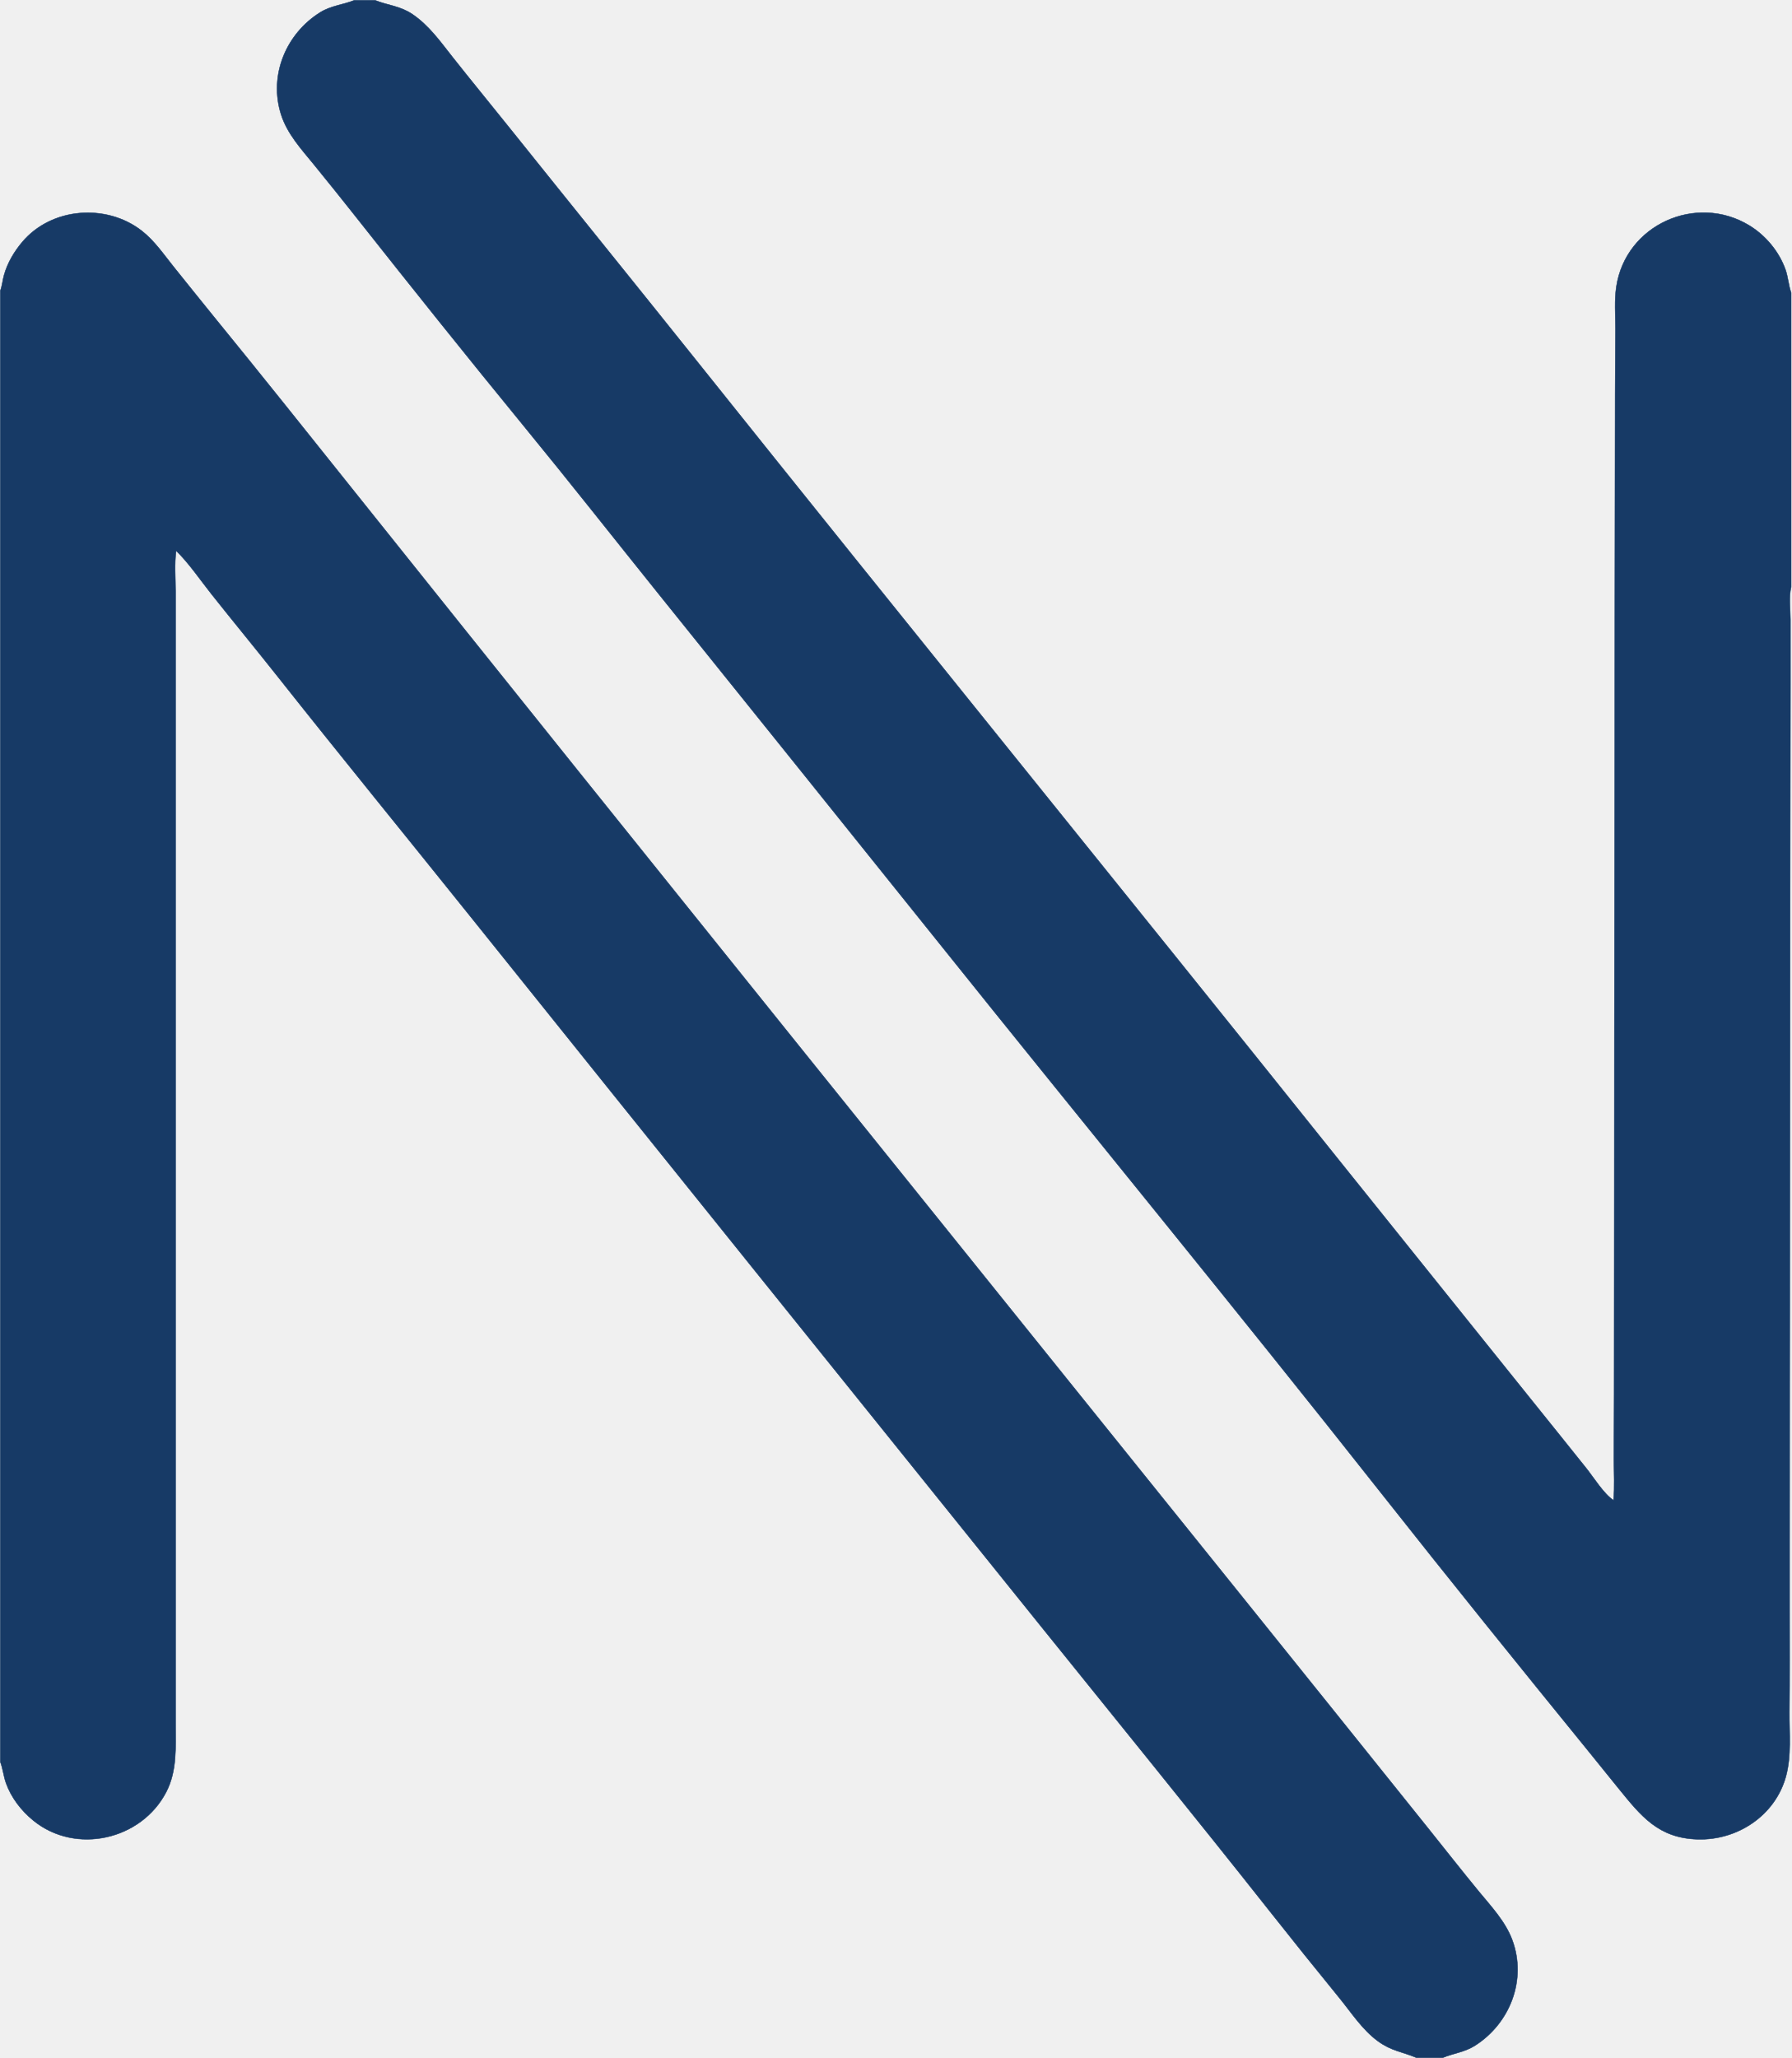
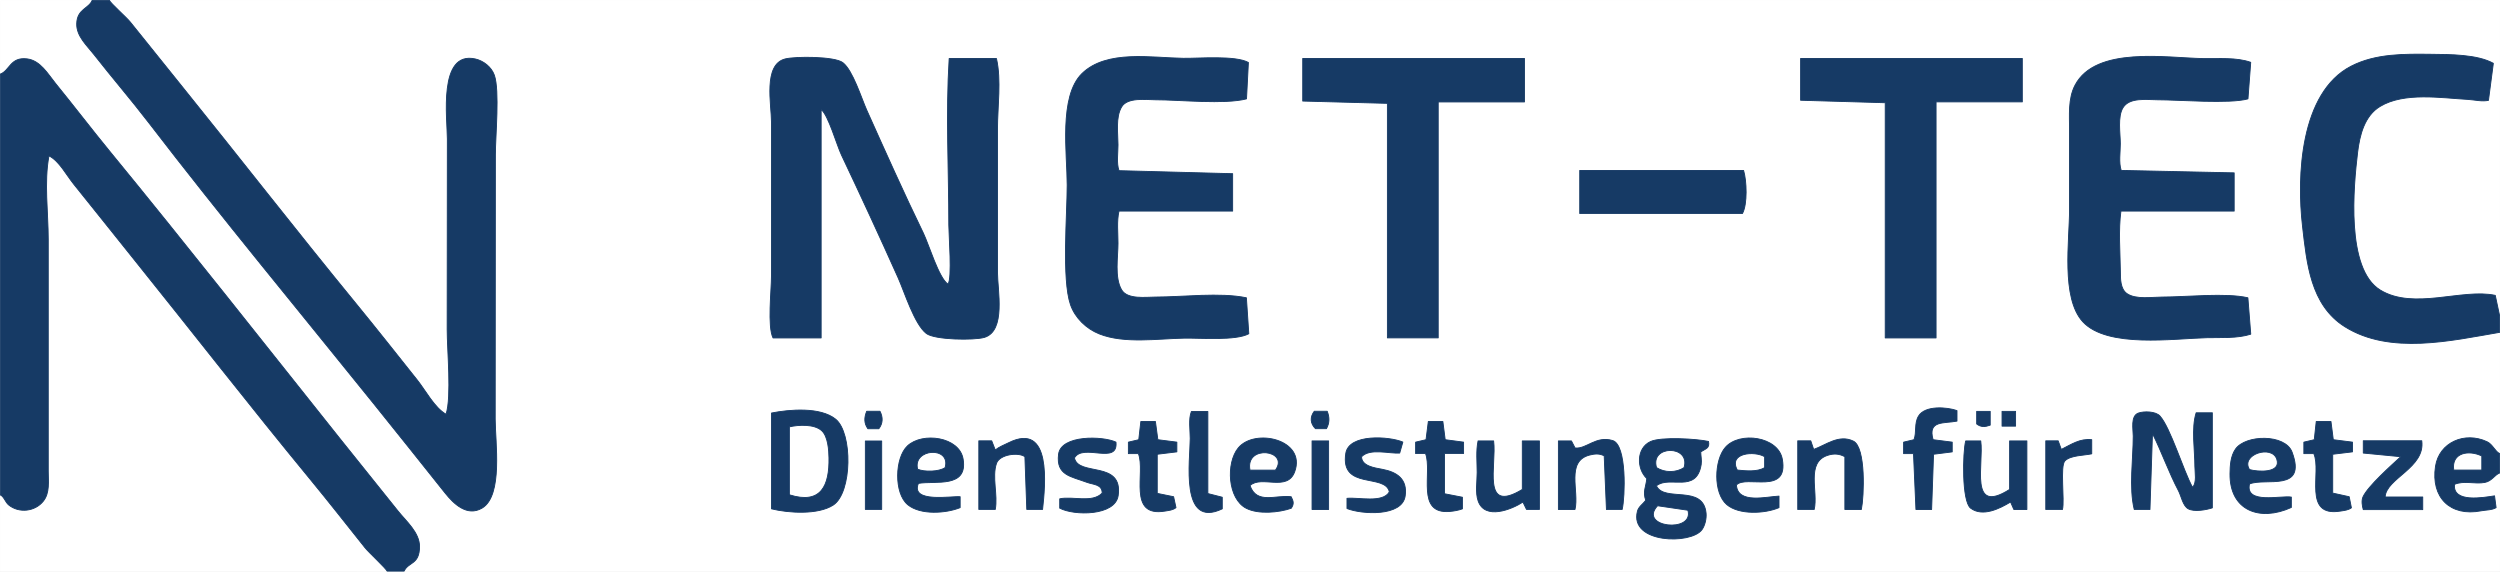
- <svg xmlns="http://www.w3.org/2000/svg" viewBox="0 0 1022 1174" width="1022" height="1174">
-   <path d="M202.12 0.17C206.07 0.17 210.03 0.17 213.98 0.17C221.33 3.1 228.26 3.36 235.32 8.15C244.67 14.49 251.15 23.65 258.06 32.42C268.63 45.81 279.48 58.99 290.15 72.31C325.72 116.72 361.55 160.94 397.07 205.4C518.59 357.5 641.31 508.6 762.92 660.62C799.2 705.98 835.69 751.16 872 796.5C882.98 810.2 894.02 823.83 904.96 837.56C909.11 842.77 915.17 852.49 920.5 855.81C921.22 848.14 920.72 840.21 920.72 832.5C920.72 819.83 920.84 807.17 920.84 794.5C920.84 756.17 920.93 717.83 920.93 679.5C920.93 566.17 921.26 452.83 921.26 339.5C921.26 301.16 921.42 262.84 921.42 224.5C921.42 212.16 921.61 199.83 921.61 187.5C921.61 179.61 920.93 171.34 922.12 163.51C927.47 128.27 967.6 110.21 997.89 128.59C1007.25 134.27 1014.94 143.48 1018.6 153.83C1020.11 158.11 1020.35 162.88 1021.83 166.99C1021.83 222.96 1021.83 278.92 1021.83 334.89C1020.42 340.45 1021.42 347.62 1021.42 353.5C1021.42 365.83 1021.42 378.17 1021.42 390.5C1021.42 429.5 1021.26 468.5 1021.26 507.5C1021.26 632.16 1020.94 756.83 1020.94 881.5C1020.94 893.5 1020.94 905.5 1020.94 917.5C1020.94 937.17 1021.04 956.84 1020.84 976.5C1020.72 988.73 1022.13 1001.52 1018.83 1013.44C1012.66 1035.76 991.14 1049.9 968.5 1049.24C946.09 1048.58 936.22 1036.02 923.35 1020.18C917.97 1013.55 912.64 1006.88 907.25 1000.26C867.02 950.8 826.92 901.14 787.43 851.09C704.61 746.1 619.65 642.77 536.07 538.4C482.86 471.96 429.46 405.67 376.15 339.31C350.46 307.34 325.09 275.09 299.09 243.36C266.66 203.78 234.67 163.73 202.94 123.58C195.01 113.55 186.99 103.55 178.9 93.64C171.72 84.85 163.83 76.29 160.33 65.24C153.27 42.95 163.17 19.27 182.63 7.09C188.77 3.25 195.75 2.72 202.12 0.17ZM823.07 1173.83C818.07 1173.83 813.07 1173.83 808.08 1173.83C799.99 1170.42 793.87 1170.06 786.12 1164.4C777.14 1157.84 770.93 1148.08 763.97 1139.56C750.62 1123.22 737.41 1106.75 724.33 1090.2C681.27 1035.71 637.37 981.82 593.84 927.7C485.19 792.64 376.45 657.66 268.05 522.42C231.57 476.92 194.68 431.75 158.48 386.02C145.97 370.21 133.14 354.66 120.61 338.87C114.12 330.69 107.95 321.47 100.5 314.17C99.41 321.72 100.16 329.85 100.16 337.5C100.16 351.83 100.16 366.17 100.16 380.5C100.16 424.83 100.16 469.17 100.16 513.5C100.16 649.83 100.16 786.17 100.16 922.5C100.16 942.83 100.16 963.17 100.16 983.5C100.16 996.78 101.13 1010.14 94.8 1022.32C80.62 1049.62 43.15 1058.2 19 1038.51C12.14 1032.93 6.41 1025.5 3.42 1017.13C2.02 1013.21 1.63 1008.81 0.17 1005.06C0.17 725.33 0.17 445.6 0.17 165.87C1.25 163.05 1.49 159.75 2.35 156.77C4.35 149.84 8.02 143.65 12.63 138.15C29.3 118.26 60.69 115.95 80.84 131.65C88.14 137.33 93.4 145.16 99.15 152.3C106.74 161.73 114.28 171.2 121.93 180.58C149.51 214.38 176.7 248.52 203.93 282.59C371.78 492.62 540.57 701.87 709.08 911.4C744.44 955.36 779.79 999.36 815.08 1043.38C824.57 1055.22 833.94 1067.18 843.57 1078.89C850.65 1087.5 858.81 1096.09 862.74 1106.71C871.17 1129.42 861.38 1154.3 841.42 1166.96C835.62 1170.65 829.15 1171.31 823.07 1173.83Z" fill="#173a66" fill-rule="evenodd" stroke="#173a66" stroke-width="0.25" stroke-linejoin="round" />
+ <svg xmlns="http://www.w3.org/2000/svg" viewBox="0 0 687 157" width="687" height="157">
+   <path d="M0.08 0.08C8.5 0.07 16.93 0.06 25.35 0.06C24.41 2.39 21.19 2.45 21.08 6.5C20.98 9.94 23.88 12.49 25.84 15C30.75 21.28 35.98 27.34 40.84 33.67C60.9 59.79 81.98 85.21 102.64 110.87C109.23 119.06 115.78 127.27 122.33 135.5C124.64 138.4 128.33 142.04 132.45 139.64C138.3 136.22 136.08 121.37 136.08 115.17C136.08 90.94 136.09 66.72 136.13 42.5C136.14 37.43 137.34 24.87 135.84 20.64C135.05 18.43 132.87 16.71 130.61 16.2C120.34 13.91 122.93 32.76 122.93 38.17C122.91 55.61 122.91 73.06 122.88 90.5C122.87 96.15 124.14 109.05 122.57 113.83C119.46 112.1 116.92 107.27 114.7 104.48C109.09 97.43 103.5 90.34 97.79 83.37C81.56 63.57 65.84 43.34 49.75 23.41C45.09 17.64 40.43 11.84 35.79 6.05C34.71 4.71 30.38 0.89 30.03 0.06C248.99 0.06 467.95 0.07 686.92 0.08C686.93 29.05 686.94 58.01 686.94 86.98C686.53 85.04 686.11 83.1 685.7 81.17C676.65 79.2 663.33 85.33 654.11 79.72C644.58 73.93 646.75 51.21 647.88 41.82C648.45 37.18 649.73 31.83 654.07 29.23C660.68 25.26 670.8 26.9 678.17 27.32C680.06 27.43 681.99 27.96 683.83 27.58C684.28 24.19 684.72 20.8 685.17 17.4C680.72 14.93 673.16 14.98 668.17 14.92C660.73 14.83 652.8 14.71 646.05 18.21C632.06 25.46 631.14 48.46 632.73 62.17C633.9 72.23 634.87 83.82 644.38 89.79C656.78 97.56 673.63 93.6 686.94 91.32C686.94 102.43 686.94 113.54 686.94 124.66C685.67 124.12 685.02 122.12 683.43 121.38C677.27 118.51 670.27 121.59 669.27 128.17C667.98 136.69 673.31 142.03 681.84 140.37C683.19 140.11 684.75 140.2 685.93 139.5C685.79 138.42 685.64 137.34 685.5 136.26C682.61 136.69 673.93 138.34 674.5 133.11C677 131.99 680.13 133.08 682.8 132.58C684.8 132.2 685.46 130.52 686.94 129.96C686.94 138.95 686.93 147.93 686.92 156.92C494.96 156.93 303 156.94 111.05 156.94C112.26 154.35 115.29 155.24 115.29 150.17C115.29 146.34 111.62 143.24 109.38 140.44C104.04 133.78 98.69 127.12 93.36 120.46C72.36 94.15 51.55 67.66 30.2 41.63C25.14 35.46 20.3 29.11 15.26 22.92C13.15 20.33 11.09 16.6 7.4 16.17C2.81 15.63 2.67 19.43 0.06 20.37C0.06 13.61 0.07 6.84 0.08 0.08ZM212.43 92.86C216.84 92.86 221.25 92.86 225.65 92.86C225.65 71.94 225.65 51.01 225.65 30.09C227.64 31.64 229.93 39.86 231.23 42.59C236.53 53.78 241.75 65.04 246.81 76.35C248.57 80.28 251.26 89.06 254.55 91.63C256.84 93.41 267.7 93.54 270.49 92.72C276.49 90.94 274.11 79.71 274.11 74.83C274.11 61.72 274.11 48.61 274.11 35.5C274.11 29.38 275.2 22.05 273.83 16.09C269.5 16.09 265.17 16.09 260.83 16.09C259.88 31.22 260.73 46.67 260.73 61.83C260.73 64.5 261.71 76.67 260.5 78.07C258.01 76.47 255.24 67.15 253.75 64.09C248.34 52.95 243.27 41.59 238.2 30.3C236.72 27 234.37 19.35 231.62 17.22C229.37 15.48 218.56 15.48 215.75 16.2C209.66 17.75 212 28.8 212 33.5C212 47.61 212 61.72 212 75.83C212 79.76 210.86 89.72 212.43 92.86ZM343.17 91.71C342.95 88.42 342.73 85.12 342.51 81.83C335.31 80.32 325.03 81.63 317.5 81.63C314.9 81.63 309.8 82.38 308.21 79.63C306.23 76.22 307.23 70.61 307.23 66.83C307.23 63.97 306.86 60.79 307.5 58.01C317.91 58.01 328.32 58.01 338.73 58.01C338.73 54.58 338.73 51.16 338.73 47.73C328.32 47.45 317.91 47.18 307.5 46.9C306.78 44.84 307.23 42.03 307.23 39.83C307.23 36.67 306.52 32.24 308.22 29.38C309.82 26.67 314.91 27.42 317.5 27.42C324.27 27.42 336.41 28.74 342.54 27.17C342.72 23.83 342.89 20.5 343.06 17.17C339.46 15.19 329.5 16.08 325.17 16.02C316.57 15.9 304.12 13.6 297.35 20.19C290.89 26.48 293.26 42.37 293.26 50.83C293.26 58.98 291.76 76.7 294.16 83.7C295.42 87.37 298.52 90.34 302.09 91.76C308.98 94.5 318.22 93.05 325.5 92.92C329.82 92.85 339.59 93.67 343.17 91.71ZM418.92 16.07C398.61 16.07 378.3 16.07 357.99 16.07C357.99 19.97 357.99 23.87 357.99 27.77C365.75 27.98 373.51 28.19 381.26 28.4C381.26 49.89 381.26 71.37 381.26 92.85C385.92 92.85 390.57 92.85 395.22 92.85C395.22 71.23 395.22 49.62 395.22 28.01C403.12 28.01 411.02 28.01 418.92 28.01C418.92 24.03 418.92 20.05 418.92 16.07ZM555.73 16.07C535.42 16.07 515.12 16.07 494.81 16.07C494.81 19.9 494.81 23.72 494.81 27.55C502.56 27.78 510.31 28 518.06 28.23C518.06 49.77 518.06 71.32 518.06 92.86C522.72 92.86 527.38 92.86 532.03 92.86C532.03 71.24 532.03 49.62 532.03 28C539.93 28 547.83 28 555.73 28C555.73 24.03 555.73 20.05 555.73 16.07ZM618.5 17.13C614.57 15.72 609.63 16.18 605.5 16.1C595.36 15.91 575.9 12.63 570.23 23.4C568.26 27.15 568.71 31.72 568.71 35.83C568.71 43.06 568.71 50.28 568.71 57.5C568.71 66.07 566.31 81.9 572.38 88.44C579.12 95.7 597.33 93.03 606.5 92.8C610.32 92.71 614.84 93.02 618.51 91.83C618.24 88.5 617.98 85.17 617.72 81.83C611.73 80.43 600.71 81.63 594.17 81.63C591.38 81.63 586.96 82.38 584.5 80.69C582.62 79.4 582.7 76.51 582.68 74.5C582.61 69.13 582.12 63.33 582.83 58.01C593.21 58.01 603.58 58.01 613.95 58.01C613.95 54.51 613.95 51 613.95 47.5C603.6 47.28 593.26 47.06 582.91 46.83C582.19 44.7 582.67 41.76 582.67 39.5C582.67 36.71 581.86 32.07 583.41 29.58C585.21 26.68 589.94 27.42 592.83 27.42C598.9 27.42 612.61 28.59 617.74 27.17C618 23.82 618.25 20.48 618.5 17.13ZM106.37 156.94C70.94 156.94 35.51 156.93 0.08 156.92C0.07 149.94 0.06 142.97 0.06 135.99C1.08 136.4 1.43 137.98 2.39 138.76C5.24 141.08 9.61 140.57 11.89 137.73C13.73 135.45 13.26 132.23 13.26 129.5C13.26 123.72 13.26 117.94 13.26 112.17C13.26 96.72 13.26 81.28 13.26 65.83C13.26 58.51 12.08 50.01 13.46 42.83C16.22 44.18 18.3 48.18 20.25 50.59C25.61 57.23 30.91 63.92 36.26 70.58C52.59 90.9 68.62 111.51 85.19 131.64C90.31 137.87 95.29 144.21 100.31 150.52C101.34 151.81 106.14 156.25 106.37 156.94ZM479.14 46.84C464.13 46.84 449.12 46.84 434.11 46.84C434.11 50.79 434.11 54.73 434.11 58.67C449.02 58.67 463.93 58.67 478.83 58.67C480.24 56.09 479.99 49.64 479.14 46.84ZM537.78 112.83C535.04 111.86 528.99 111.36 527.2 114.36C525.99 116.39 526.74 118.82 525.96 120.83C525.01 121.06 524.06 121.28 523.11 121.5C523.11 122.55 523.11 123.61 523.11 124.66C524.02 124.66 524.93 124.66 525.83 124.66C526.06 129.77 526.28 134.89 526.5 140C527.94 140 529.37 140 530.81 140C530.98 134.95 531.16 129.89 531.34 124.83C533.05 124.61 534.76 124.4 536.47 124.18C536.47 123.28 536.47 122.39 536.47 121.5C534.72 121.28 532.97 121.06 531.22 120.83C529.65 115.41 534.27 116.44 537.78 115.72C537.78 114.76 537.78 113.8 537.78 112.83ZM212.01 139.83C216.66 140.98 224.78 141.51 228.96 138.8C234.19 135.4 234.32 119.01 229.64 115.2C225.45 111.8 216.96 112.51 212.01 113.5C212.01 122.28 212.01 131.06 212.01 139.83ZM241.82 113.02C240.6 113.02 239.38 113.02 238.17 113.02C237.47 114.73 237.39 116.29 238.5 117.82C239.5 117.82 240.5 117.82 241.5 117.82C242.64 116.35 242.68 114.67 241.82 113.02ZM331.92 113.09C330.41 113.09 328.9 113.09 327.39 113.09C326.56 115.19 327.07 118.23 327.07 120.5C327.07 126.32 324.17 145.42 335.88 139.83C335.88 138.77 335.88 137.7 335.88 136.64C334.56 136.3 333.24 135.97 331.92 135.63C331.92 128.12 331.92 120.6 331.92 113.09ZM361.17 113.01C359.91 114.63 360.07 116.41 361.5 117.81C362.5 117.81 363.5 117.81 364.5 117.81C365.38 116.26 365.39 114.65 364.71 113.01C363.53 113.01 362.35 113.01 361.17 113.01ZM546.91 113.05C545.67 113.05 544.43 113.05 543.19 113.05C543.19 114.2 543.19 115.35 543.19 116.5C544.39 117.44 545.5 117.33 546.91 116.83C546.91 115.57 546.91 114.31 546.91 113.05ZM553.88 113.04C552.64 113.04 551.4 113.04 550.16 113.04C550.16 114.39 550.16 115.74 550.16 117.1C551.4 117.1 552.64 117.1 553.88 117.1C553.88 115.74 553.88 114.39 553.88 113.04ZM602.5 133.9C600 129.37 596.43 117.46 593.53 114.3C592.36 113.03 589.17 112.96 587.64 113.51C585.42 114.31 586.21 118.02 586.21 119.83C586.21 126.14 585.01 133.9 586.49 140.01C587.93 140.01 589.37 140.01 590.81 140.01C591.04 133.05 591.27 126.09 591.5 119.13C594.07 124.28 595.96 129.77 598.65 134.87C599.39 136.26 599.83 139 601.33 139.82C602.97 140.72 606.3 140.11 607.95 139.56C607.95 130.85 607.95 122.14 607.95 113.43C606.47 113.43 604.98 113.43 603.5 113.43C602.14 117.72 603.15 123.66 603.15 128.17C603.15 129.79 603.74 132.7 602.5 133.9ZM317.51 115.84C316.17 115.84 314.84 115.84 313.5 115.84C313.31 117.5 313.12 119.17 312.93 120.83C311.98 121.06 311.03 121.28 310.08 121.5C310.08 122.55 310.08 123.61 310.08 124.66C311 124.66 311.92 124.66 312.83 124.66C314.88 129.77 309.7 142.23 320.19 140.44C321.32 140.24 322.26 140.2 323.16 139.5C322.94 138.5 322.73 137.5 322.51 136.5C321.01 136.19 319.51 135.89 318.01 135.58C318.01 132 318.01 128.42 318.01 124.83C319.81 124.61 321.61 124.39 323.4 124.17C323.4 123.28 323.4 122.39 323.4 121.5C321.66 121.28 319.92 121.06 318.18 120.83C317.96 119.17 317.73 117.5 317.51 115.84ZM396.5 115.84C395.17 115.84 393.83 115.84 392.5 115.84C392.29 117.5 392.08 119.17 391.87 120.83C390.92 121.06 389.97 121.28 389.01 121.5C389.01 122.55 389.01 123.59 389.01 124.64C389.92 124.64 390.83 124.64 391.74 124.64C393.67 129.75 388.96 141.43 398.46 140.54C399.59 140.44 400.82 140.22 401.87 139.83C401.87 138.77 401.87 137.7 401.87 136.64C400.23 136.32 398.59 136 396.95 135.68C396.95 131.99 396.95 128.3 396.95 124.62C398.7 124.62 400.44 124.62 402.19 124.62C402.19 123.58 402.19 122.54 402.19 121.5C400.5 121.28 398.82 121.05 397.14 120.83C396.93 119.17 396.71 117.5 396.5 115.84ZM640.55 115.84C639.2 115.84 637.85 115.84 636.5 115.84C636.32 117.51 636.14 119.17 635.96 120.83C635 121.06 634.05 121.28 633.1 121.5C633.1 122.55 633.1 123.6 633.1 124.66C634.01 124.66 634.92 124.66 635.83 124.66C638.07 129.66 632.63 142.2 643.2 140.44C644.3 140.26 645.26 140.19 646.17 139.55C645.96 138.53 645.76 137.52 645.56 136.5C644.05 136.17 642.54 135.83 641.03 135.5C641.03 131.94 641.03 128.39 641.03 124.83C642.84 124.61 644.65 124.39 646.46 124.17C646.46 123.28 646.46 122.39 646.46 121.5C644.71 121.28 642.95 121.06 641.19 120.83C640.98 119.17 640.77 117.51 640.55 115.84ZM216.92 135.97C216.92 129.74 216.92 123.52 216.92 117.3C219.4 116.72 223.77 116.48 225.81 118.35C227.52 119.91 227.77 123.68 227.8 125.83C227.93 133.3 225.73 138.77 216.92 135.97ZM252.38 132.83C257.12 132.05 265.99 134.21 264.67 126.17C263.67 120.04 253.49 118.66 249.37 122.54C245.89 125.81 245.63 135.55 249.46 138.7C252.94 141.57 259.93 141.08 263.85 139.5C263.85 138.5 263.85 137.5 263.85 136.5C261.78 136.25 250.07 138.37 252.38 132.83ZM286.5 139.98C287.22 133.42 289.09 115.74 277.16 121.67C275.88 122.31 274.64 122.75 273.5 123.65C273.17 122.82 272.85 121.98 272.52 121.14C271.34 121.14 270.16 121.14 268.98 121.14C268.98 127.43 268.98 133.71 268.98 139.99C270.48 139.99 271.99 139.99 273.5 139.99C274.26 136.06 272.54 131.07 273.84 127.32C274.69 124.86 279.85 124.19 281.64 125.5C281.81 130.33 281.98 135.15 282.16 139.98C283.6 139.98 285.05 139.98 286.5 139.98ZM306.67 121.5C303.04 119.8 291.57 119.49 290.89 124.83C290.16 130.66 294.39 130.92 298.63 132.53C300.46 133.22 302.86 133.03 302.88 135.5C300.16 138.34 294.7 136.28 291.21 137.08C291.21 137.94 291.21 138.79 291.21 139.64C295.14 141.73 306.47 141.83 307.28 136.16C308.66 126.45 296.27 131.02 295.26 125.83C297.63 121.71 307.3 127.88 306.67 121.5ZM343.5 133.43C346.66 130.51 353.75 135.23 355.79 129.61C358.99 120.8 344.83 117.55 340.27 123.1C336.86 127.25 337.36 137.1 342.5 139.69C345.83 141.38 351.43 140.86 354.83 139.67C355.64 138.49 355.47 137.77 354.81 136.5C350.62 135.94 345.35 138.72 343.5 133.43ZM385.5 121.48C381.76 119.9 370.66 119.15 369.82 124.6C368.25 134.75 380.71 129.98 381.79 135.17C380 138.34 373.28 136.61 370.15 136.94C370.15 137.87 370.15 138.81 370.15 139.74C374.16 141.35 385.35 142.05 386.15 136.26C386.79 131.7 383.95 129.72 379.83 128.96C377.74 128.57 374.15 128.08 374.16 125.5C376.52 123.1 381.62 124.69 384.64 124.5C384.93 123.49 385.21 122.48 385.5 121.48ZM445.77 140.01C446.58 136.63 447.09 122.24 443.15 121.06C438.55 119.67 435.96 123.47 432.83 123.1C432.5 122.46 432.17 121.81 431.83 121.17C430.64 121.17 429.45 121.17 428.25 121.17C428.25 127.44 428.25 133.72 428.25 140C429.77 140 431.29 140 432.81 140C434.02 134.98 430.2 126.73 436.85 125.04C438.24 124.69 439.56 124.57 440.83 125.27C441.04 130.18 441.24 135.09 441.45 140.01C442.89 140.01 444.33 140.01 445.77 140.01ZM469.5 121.31C466.33 120.6 456.45 119.98 453.54 121.35C449.64 123.18 449.72 128.8 452.54 131.5C452.32 133.83 451.39 135.06 452.25 137.5C451.48 138.51 450.29 139.22 449.96 140.5C447.7 149.34 464.72 149.71 467.71 145.54C468.56 144.36 468.97 142.45 468.83 141.02C468.05 133.01 457.31 138.14 455.18 133.5C458.8 130.57 466.18 135.72 467.49 127.64C467.68 126.47 467.37 125.31 467.37 124.17C468.71 123.3 469.91 123.18 469.5 121.31ZM477.17 133.27C479.77 130.42 491.59 136.21 489.78 126.17C488.66 119.97 478.01 118.47 474.12 122.95C471.07 126.45 470.76 135.44 474.52 138.66C477.91 141.55 485.03 141.15 488.87 139.5C488.87 138.44 488.87 137.39 488.87 136.33C485.55 136.46 477.47 138.62 477.17 133.27ZM511.5 140C512.23 136.54 512.8 122.9 509.28 121.21C505.32 119.31 501.81 122.28 498.4 123.5C498.13 122.71 497.87 121.93 497.6 121.14C496.41 121.14 495.21 121.14 494.02 121.14C494.02 127.43 494.02 133.72 494.02 140.01C495.53 140.01 497.03 140.01 498.54 140.01C499.71 135.11 496.17 127.07 502.25 125.12C503.97 124.57 505.41 124.67 506.97 125.5C506.97 130.33 506.97 135.17 506.97 140C508.48 140 509.99 140 511.5 140ZM574.81 120.83C571.58 120.45 569.18 122.14 566.45 123.5C566.17 122.71 565.88 121.93 565.59 121.14C564.45 121.14 563.32 121.14 562.18 121.14C562.18 127.43 562.18 133.72 562.18 140.01C563.71 140.01 565.24 140.01 566.77 140.01C567.4 137.41 566.04 128.06 567.46 126.63C568.99 125.09 572.83 125.16 574.81 124.71C574.81 123.42 574.81 122.13 574.81 120.83ZM618.17 132.99C622.52 131.19 633.99 135.35 629.87 124.26C628 119.22 617.03 119.41 614.29 123.45C612.97 125.39 612.83 127.91 612.8 130.17C612.69 140.3 620.96 143.41 629.66 139.45C629.66 138.5 629.66 137.55 629.66 136.6C626.97 136.09 616.86 138.72 618.17 132.99ZM242.29 121.19C240.79 121.19 239.3 121.19 237.8 121.19C237.8 127.45 237.8 133.72 237.8 139.98C239.3 139.98 240.79 139.98 242.29 139.98C242.29 133.72 242.29 127.45 242.29 121.19ZM365.1 121.16C363.58 121.16 362.06 121.16 360.55 121.16C360.55 127.44 360.55 133.72 360.55 140C362.06 140 363.58 140 365.1 140C365.1 133.72 365.1 127.44 365.1 121.16ZM410.45 121.17C409.02 121.17 407.59 121.17 406.17 121.17C405.58 123.94 405.92 127.01 405.92 129.83C405.92 132.22 405.39 135.37 406.19 137.65C408.03 142.95 415.37 140.02 418.5 137.97C418.83 138.64 419.16 139.32 419.48 139.99C420.67 139.99 421.85 139.99 423.03 139.99C423.03 133.72 423.03 127.44 423.03 121.17C421.46 121.17 419.9 121.17 418.33 121.17C418.33 125.62 418.33 130.06 418.33 134.5C406.96 141.4 411.33 127.8 410.45 121.17ZM544.31 121.17C542.93 121.17 541.55 121.17 540.17 121.17C539.37 124.23 539.06 137.77 541.54 139.65C544.83 142.13 549.56 139.74 552.5 137.95C552.8 138.63 553.1 139.31 553.4 140C554.6 140 555.79 140 556.99 140C556.99 133.72 556.99 127.44 556.99 121.16C555.41 121.16 553.83 121.16 552.24 121.16C552.24 125.61 552.24 130.05 552.24 134.5C540.95 141.68 545.22 127.52 544.31 121.17ZM665.5 121.12C660.14 121.12 654.79 121.12 649.43 121.12C649.43 122.25 649.43 123.37 649.43 124.5C652.86 124.83 656.3 125.17 659.73 125.5C657.19 127.84 650.66 133.63 649.35 136.55C648.89 137.58 649.13 139.04 649.43 140.05C654.88 140.05 660.32 140.05 665.77 140.05C665.77 138.89 665.77 137.73 665.77 136.57C662.33 136.57 658.88 136.57 655.44 136.57C655.65 131.46 666.53 128.56 665.5 121.12ZM462.78 128.5C460.6 129.94 457.41 129.94 455.22 128.5C453.32 122.24 464.65 122.19 462.78 128.5ZM259.72 128.5C258.06 129.67 253.97 129.73 252.17 128.94C250.7 123.19 261.4 122.51 259.72 128.5ZM350.5 129.19C348.17 129.19 345.83 129.19 343.5 129.19C342.09 122.02 354.44 123.65 350.5 129.19ZM484.92 125.5C484.92 126.5 484.92 127.5 484.92 128.5C482.9 129.75 479.71 129.39 477.41 129.17C474.86 124.37 482.23 123.86 484.92 125.5ZM618.17 129.04C615.58 124.92 624.33 122.11 625.66 126.19C626.96 130.15 620.33 129.66 618.17 129.04ZM682 125.31C682 126.6 682 127.89 682 129.18C679.43 129.18 676.86 129.18 674.29 129.18C673.57 124.3 678.54 123.59 682 125.31ZM455.5 138.98C458.28 139.39 461.06 139.8 463.83 140.21C465.67 146.61 450.04 144.95 455.5 138.98Z" fill="#ffffff" fill-rule="evenodd" stroke="#ffffff" stroke-width="0.25" stroke-linejoin="round" />
+   <path d="M25.35 0.06C26.91 0.06 28.47 0.06 30.03 0.06C30.38 0.89 34.71 4.71 35.79 6.05C40.43 11.84 45.09 17.64 49.75 23.41C65.84 43.34 81.56 63.57 97.79 83.37C103.5 90.34 109.09 97.43 114.7 104.48C116.92 107.27 119.46 112.1 122.57 113.83C124.14 109.05 122.87 96.15 122.88 90.5C122.91 73.06 122.91 55.61 122.93 38.17C122.93 32.76 120.34 13.91 130.61 16.2C132.87 16.71 135.05 18.43 135.84 20.64C137.34 24.87 136.14 37.43 136.13 42.5C136.09 66.72 136.08 90.94 136.08 115.17C136.08 121.37 138.3 136.22 132.45 139.64C128.33 142.04 124.64 138.4 122.33 135.5C115.78 127.27 109.23 119.06 102.64 110.87C81.98 85.21 60.9 59.79 40.84 33.67C35.98 27.34 30.75 21.28 25.84 15C23.88 12.49 20.98 9.94 21.08 6.5C21.19 2.45 24.41 2.39 25.35 0.06ZM686.94 86.98C686.94 88.43 686.94 89.87 686.94 91.32C673.63 93.6 656.78 97.56 644.38 89.79C634.87 83.82 633.9 72.23 632.73 62.17C631.14 48.46 632.06 25.46 646.05 18.21C652.8 14.71 660.73 14.83 668.17 14.92C673.16 14.98 680.72 14.93 685.17 17.4C684.72 20.8 684.28 24.19 683.83 27.58C681.99 27.96 680.06 27.43 678.17 27.32C670.8 26.9 660.68 25.26 654.07 29.23C649.73 31.83 648.45 37.18 647.88 41.82C646.75 51.21 644.58 73.93 654.11 79.72C663.33 85.33 676.65 79.2 685.7 81.17C686.11 83.1 686.53 85.04 686.94 86.98ZM111.05 156.94C109.49 156.94 107.93 156.94 106.37 156.94C106.14 156.25 101.34 151.81 100.31 150.52C95.29 144.21 90.31 137.87 85.19 131.64C68.62 111.51 52.59 90.9 36.26 70.58C30.91 63.92 25.61 57.23 20.25 50.59C18.3 48.18 16.22 44.18 13.46 42.83C12.08 50.01 13.26 58.51 13.26 65.83C13.26 81.28 13.26 96.72 13.26 112.17C13.26 117.94 13.26 123.72 13.26 129.5C13.26 132.23 13.73 135.45 11.89 137.73C9.61 140.57 5.24 141.08 2.39 138.76C1.43 137.98 1.08 136.4 0.06 135.99C0.06 97.45 0.06 58.91 0.06 20.37C2.67 19.43 2.81 15.63 7.4 16.17C11.09 16.6 13.15 20.33 15.26 22.92C20.3 29.11 25.14 35.46 30.2 41.63C51.55 67.66 72.36 94.15 93.36 120.46C98.69 127.12 104.04 133.78 109.38 140.44C111.62 143.24 115.29 146.34 115.29 150.17C115.29 155.24 112.26 154.35 111.05 156.94ZM212.43 92.86C210.86 89.72 212 79.76 212 75.83C212 61.72 212 47.61 212 33.5C212 28.8 209.66 17.75 215.75 16.2C218.56 15.48 229.37 15.48 231.62 17.22C234.37 19.35 236.72 27 238.2 30.3C243.27 41.59 248.34 52.95 253.75 64.09C255.24 67.15 258.01 76.47 260.5 78.07C261.71 76.67 260.73 64.5 260.73 61.83C260.73 46.67 259.88 31.22 260.83 16.09C265.17 16.09 269.5 16.09 273.83 16.09C275.2 22.05 274.11 29.38 274.11 35.5C274.11 48.61 274.11 61.72 274.11 74.83C274.11 79.71 276.49 90.94 270.49 92.72C267.7 93.54 256.84 93.41 254.55 91.63C251.26 89.06 248.57 80.28 246.81 76.35C241.75 65.04 236.53 53.78 231.23 42.59C229.93 39.86 227.64 31.64 225.65 30.09C225.65 51.01 225.65 71.94 225.65 92.86C221.25 92.86 216.84 92.86 212.43 92.86ZM343.17 91.71C339.59 93.67 329.82 92.85 325.5 92.92C318.22 93.05 308.98 94.5 302.09 91.76C298.52 90.34 295.42 87.37 294.16 83.7C291.76 76.7 293.26 58.98 293.26 50.83C293.26 42.37 290.89 26.48 297.35 20.19C304.12 13.6 316.57 15.9 325.17 16.02C329.5 16.08 339.46 15.19 343.06 17.17C342.89 20.5 342.72 23.83 342.54 27.17C336.41 28.74 324.27 27.42 317.5 27.42C314.91 27.42 309.82 26.67 308.22 29.38C306.52 32.24 307.23 36.67 307.23 39.83C307.23 42.03 306.78 44.84 307.5 46.9C317.91 47.18 328.32 47.45 338.73 47.73C338.73 51.16 338.73 54.58 338.73 58.01C328.32 58.01 317.91 58.01 307.5 58.01C306.86 60.79 307.23 63.97 307.23 66.83C307.23 70.61 306.23 76.22 308.21 79.63C309.8 82.38 314.9 81.63 317.5 81.63C325.03 81.63 335.31 80.32 342.51 81.83C342.73 85.12 342.95 88.42 343.17 91.71ZM418.92 16.07C418.92 20.05 418.92 24.03 418.92 28.01C411.02 28.01 403.12 28.01 395.22 28.01C395.22 49.62 395.22 71.23 395.22 92.85C390.57 92.85 385.92 92.85 381.26 92.85C381.26 71.37 381.26 49.89 381.26 28.4C373.51 28.19 365.75 27.98 357.99 27.77C357.99 23.87 357.99 19.97 357.99 16.07C378.3 16.07 398.61 16.07 418.92 16.07ZM555.73 16.07C555.73 20.05 555.73 24.03 555.73 28C547.83 28 539.93 28 532.03 28C532.03 49.62 532.03 71.24 532.03 92.86C527.38 92.86 522.72 92.86 518.06 92.86C518.06 71.32 518.06 49.77 518.06 28.23C510.31 28 502.56 27.78 494.81 27.55C494.81 23.72 494.81 19.9 494.81 16.07C515.12 16.07 535.42 16.07 555.73 16.07ZM618.5 17.13C618.25 20.48 618 23.82 617.74 27.17C612.61 28.59 598.9 27.42 592.83 27.42C589.94 27.42 585.21 26.68 583.41 29.58C581.86 32.07 582.67 36.71 582.67 39.5C582.67 41.76 582.19 44.7 582.91 46.83C593.26 47.06 603.6 47.28 613.95 47.5C613.95 51 613.95 54.51 613.95 58.01C603.58 58.01 593.21 58.01 582.83 58.01C582.12 63.33 582.61 69.13 582.68 74.5C582.7 76.51 582.62 79.4 584.5 80.69C586.96 82.38 591.38 81.63 594.17 81.63C600.71 81.63 611.73 80.43 617.72 81.83C617.98 85.17 618.24 88.5 618.51 91.83C614.84 93.02 610.32 92.71 606.5 92.8C597.33 93.03 579.12 95.7 572.38 88.44C566.31 81.9 568.71 66.07 568.71 57.5C568.71 50.28 568.71 43.06 568.71 35.83C568.71 31.72 568.26 27.15 570.23 23.4C575.9 12.63 595.36 15.91 605.5 16.1C609.63 16.18 614.57 15.72 618.5 17.13ZM479.14 46.84C479.99 49.64 480.24 56.09 478.83 58.67C463.93 58.67 449.02 58.67 434.11 58.67C434.11 54.73 434.11 50.79 434.11 46.84C449.12 46.84 464.13 46.84 479.14 46.84ZM537.78 112.83C537.78 113.8 537.78 114.76 537.78 115.72C534.27 116.44 529.65 115.41 531.22 120.83C532.97 121.06 534.72 121.28 536.47 121.5C536.47 122.39 536.47 123.28 536.47 124.18C534.76 124.4 533.05 124.61 531.34 124.83C531.16 129.89 530.98 134.95 530.81 140C529.37 140 527.94 140 526.5 140C526.28 134.89 526.06 129.77 525.83 124.66C524.93 124.66 524.02 124.66 523.11 124.66C523.11 123.61 523.11 122.55 523.11 121.5C524.06 121.28 525.01 121.06 525.96 120.83C526.74 118.82 525.99 116.39 527.2 114.36C528.99 111.36 535.04 111.86 537.78 112.83ZM212.01 139.83C212.01 131.06 212.01 122.28 212.01 113.5C216.96 112.51 225.45 111.8 229.64 115.2C234.32 119.01 234.19 135.4 228.96 138.8C224.78 141.51 216.66 140.98 212.01 139.83ZM241.82 113.02C242.68 114.67 242.64 116.35 241.5 117.82C240.5 117.82 239.5 117.82 238.5 117.82C237.39 116.29 237.47 114.73 238.17 113.02C239.38 113.02 240.6 113.02 241.82 113.02ZM331.92 113.09C331.92 120.6 331.92 128.12 331.92 135.63C333.24 135.97 334.56 136.3 335.88 136.64C335.88 137.7 335.88 138.77 335.88 139.83C324.17 145.42 327.07 126.32 327.07 120.5C327.07 118.23 326.56 115.19 327.39 113.09C328.9 113.09 330.41 113.09 331.92 113.09ZM361.17 113.01C362.35 113.01 363.53 113.01 364.71 113.01C365.39 114.65 365.38 116.26 364.5 117.81C363.5 117.81 362.5 117.81 361.5 117.81C360.07 116.41 359.91 114.63 361.17 113.01ZM546.91 113.05C546.91 114.31 546.91 115.57 546.91 116.83C545.5 117.33 544.39 117.44 543.19 116.5C543.19 115.35 543.19 114.2 543.19 113.05C544.43 113.05 545.67 113.05 546.91 113.05ZM553.88 113.04C553.88 114.39 553.88 115.74 553.88 117.1C552.64 117.1 551.4 117.1 550.16 117.1C550.16 115.74 550.16 114.39 550.16 113.04C551.4 113.04 552.64 113.04 553.88 113.04ZM602.5 133.9C603.74 132.7 603.15 129.79 603.15 128.17C603.15 123.66 602.14 117.72 603.5 113.43C604.98 113.43 606.47 113.43 607.95 113.43C607.95 122.14 607.95 130.85 607.95 139.56C606.3 140.11 602.97 140.72 601.33 139.82C599.83 139 599.39 136.26 598.65 134.87C595.96 129.77 594.07 124.28 591.5 119.13C591.27 126.09 591.04 133.05 590.81 140.01C589.37 140.01 587.93 140.01 586.49 140.01C585.01 133.9 586.21 126.14 586.21 119.83C586.21 118.02 585.42 114.31 587.64 113.51C589.17 112.96 592.36 113.03 593.53 114.3C596.43 117.46 600 129.37 602.5 133.9ZM317.51 115.84C317.73 117.5 317.96 119.17 318.18 120.83C319.92 121.06 321.66 121.28 323.4 121.5C323.4 122.39 323.4 123.28 323.4 124.17C321.61 124.39 319.81 124.61 318.01 124.83C318.01 128.42 318.01 132 318.01 135.58C319.51 135.89 321.01 136.19 322.51 136.5C322.73 137.5 322.94 138.5 323.16 139.5C322.26 140.2 321.32 140.24 320.19 140.44C309.7 142.23 314.88 129.77 312.83 124.66C311.92 124.66 311 124.66 310.08 124.66C310.08 123.61 310.08 122.55 310.08 121.5C311.03 121.28 311.98 121.06 312.93 120.83C313.12 119.17 313.31 117.5 313.5 115.84C314.84 115.84 316.17 115.84 317.51 115.84ZM396.5 115.84C396.71 117.5 396.93 119.17 397.14 120.83C398.82 121.05 400.5 121.28 402.19 121.5C402.19 122.54 402.19 123.58 402.19 124.62C400.44 124.62 398.7 124.62 396.95 124.62C396.95 128.3 396.95 131.99 396.95 135.68C398.59 136 400.23 136.32 401.87 136.64C401.87 137.7 401.87 138.77 401.87 139.83C400.82 140.22 399.59 140.44 398.46 140.54C388.96 141.43 393.67 129.75 391.74 124.64C390.83 124.64 389.92 124.64 389.01 124.64C389.01 123.59 389.01 122.55 389.01 121.5C389.97 121.28 390.92 121.06 391.87 120.83C392.08 119.17 392.29 117.5 392.5 115.84C393.83 115.84 395.17 115.84 396.5 115.84ZM640.55 115.84C640.77 117.51 640.98 119.17 641.19 120.83C642.95 121.06 644.71 121.28 646.46 121.5C646.46 122.39 646.46 123.28 646.46 124.17C644.65 124.39 642.84 124.61 641.03 124.83C641.03 128.39 641.03 131.94 641.03 135.5C642.54 135.83 644.05 136.17 645.56 136.5C645.76 137.52 645.96 138.53 646.17 139.55C645.26 140.19 644.3 140.26 643.2 140.44C632.63 142.2 638.07 129.66 635.83 124.66C634.92 124.66 634.01 124.66 633.1 124.66C633.1 123.6 633.1 122.55 633.1 121.5C634.05 121.28 635 121.06 635.96 120.83C636.14 119.17 636.32 117.51 636.5 115.84C637.85 115.84 639.2 115.84 640.55 115.84ZM216.92 135.97C225.73 138.77 227.93 133.3 227.8 125.83C227.77 123.68 227.52 119.91 225.81 118.35C223.77 116.48 219.4 116.72 216.92 117.3C216.92 123.52 216.92 129.74 216.92 135.97ZM252.38 132.83C250.07 138.37 261.78 136.25 263.85 136.5C263.85 137.5 263.85 138.5 263.85 139.5C259.93 141.08 252.94 141.57 249.46 138.7C245.63 135.55 245.89 125.81 249.37 122.54C253.49 118.66 263.67 120.04 264.67 126.17C265.99 134.21 257.12 132.05 252.38 132.83ZM286.5 139.98C285.05 139.98 283.6 139.98 282.16 139.98C281.98 135.15 281.81 130.33 281.64 125.5C279.85 124.19 274.69 124.86 273.84 127.32C272.54 131.07 274.26 136.06 273.5 139.99C271.99 139.99 270.48 139.99 268.98 139.99C268.98 133.71 268.98 127.43 268.98 121.14C270.16 121.14 271.34 121.14 272.52 121.14C272.85 121.98 273.17 122.82 273.5 123.65C274.64 122.75 275.88 122.31 277.16 121.67C289.09 115.74 287.22 133.42 286.5 139.98ZM306.67 121.5C307.3 127.88 297.63 121.71 295.26 125.83C296.27 131.02 308.66 126.45 307.28 136.16C306.47 141.83 295.14 141.73 291.21 139.64C291.21 138.79 291.21 137.94 291.21 137.08C294.7 136.28 300.16 138.34 302.88 135.5C302.86 133.03 300.46 133.22 298.63 132.53C294.39 130.92 290.16 130.66 290.89 124.83C291.57 119.49 303.04 119.8 306.67 121.5ZM343.5 133.43C345.35 138.72 350.62 135.94 354.81 136.5C355.47 137.77 355.64 138.49 354.83 139.67C351.43 140.86 345.83 141.38 342.5 139.69C337.36 137.1 336.86 127.25 340.27 123.1C344.83 117.55 358.99 120.8 355.79 129.61C353.75 135.23 346.66 130.51 343.5 133.43ZM385.5 121.48C385.21 122.48 384.93 123.49 384.64 124.5C381.62 124.69 376.52 123.1 374.16 125.5C374.15 128.08 377.74 128.57 379.83 128.96C383.95 129.72 386.79 131.7 386.15 136.26C385.35 142.05 374.16 141.35 370.15 139.74C370.15 138.81 370.15 137.87 370.15 136.94C373.28 136.61 380 138.34 381.79 135.17C380.71 129.98 368.25 134.75 369.82 124.6C370.66 119.15 381.76 119.9 385.5 121.48ZM445.77 140.01C444.33 140.01 442.89 140.01 441.45 140.01C441.24 135.09 441.04 130.18 440.83 125.27C439.56 124.57 438.24 124.69 436.85 125.04C430.2 126.73 434.02 134.98 432.81 140C431.29 140 429.77 140 428.25 140C428.25 133.72 428.25 127.44 428.25 121.17C429.45 121.17 430.64 121.17 431.83 121.17C432.17 121.81 432.5 122.46 432.83 123.1C435.96 123.47 438.55 119.67 443.15 121.06C447.09 122.24 446.58 136.63 445.77 140.01ZM469.5 121.31C469.91 123.18 468.71 123.3 467.37 124.17C467.37 125.31 467.68 126.47 467.49 127.64C466.18 135.72 458.8 130.57 455.18 133.5C457.31 138.14 468.05 133.01 468.83 141.02C468.97 142.45 468.56 144.36 467.71 145.54C464.72 149.71 447.7 149.34 449.96 140.5C450.29 139.22 451.48 138.51 452.25 137.5C451.39 135.06 452.32 133.83 452.54 131.5C449.72 128.8 449.64 123.18 453.54 121.35C456.45 119.98 466.33 120.6 469.5 121.31ZM477.17 133.27C477.47 138.62 485.55 136.46 488.87 136.33C488.87 137.39 488.87 138.44 488.87 139.5C485.03 141.15 477.91 141.55 474.52 138.66C470.76 135.44 471.07 126.45 474.12 122.95C478.01 118.47 488.66 119.97 489.78 126.17C491.59 136.21 479.77 130.42 477.17 133.27ZM511.5 140C509.99 140 508.48 140 506.97 140C506.97 135.17 506.97 130.33 506.97 125.5C505.41 124.67 503.97 124.57 502.25 125.12C496.17 127.07 499.71 135.11 498.54 140.01C497.03 140.01 495.53 140.01 494.02 140.01C494.02 133.72 494.02 127.43 494.02 121.14C495.21 121.14 496.41 121.14 497.6 121.14C497.87 121.93 498.13 122.71 498.4 123.5C501.81 122.28 505.32 119.31 509.28 121.21C512.8 122.9 512.23 136.54 511.5 140ZM574.81 120.83C574.81 122.13 574.81 123.42 574.81 124.71C572.83 125.16 568.99 125.09 567.46 126.63C566.04 128.06 567.4 137.41 566.77 140.01C565.24 140.01 563.71 140.01 562.18 140.01C562.18 133.72 562.18 127.43 562.18 121.14C563.32 121.14 564.45 121.14 565.59 121.14C565.88 121.93 566.17 122.71 566.45 123.5C569.18 122.14 571.58 120.45 574.81 120.83ZM618.17 132.99C616.86 138.72 626.97 136.09 629.66 136.6C629.66 137.55 629.66 138.5 629.66 139.45C620.96 143.41 612.69 140.3 612.8 130.17C612.83 127.91 612.97 125.39 614.29 123.45C617.03 119.41 628 119.22 629.87 124.26C633.99 135.35 622.52 131.19 618.17 132.99ZM686.94 124.66C686.94 126.42 686.94 128.19 686.94 129.96C685.46 130.52 684.8 132.2 682.8 132.58C680.13 133.08 677 131.99 674.5 133.11C673.93 138.34 682.61 136.69 685.5 136.26C685.64 137.34 685.79 138.42 685.93 139.5C684.75 140.2 683.19 140.11 681.84 140.37C673.31 142.03 667.98 136.69 669.27 128.17C670.27 121.59 677.27 118.51 683.43 121.38C685.02 122.12 685.67 124.12 686.94 124.66ZM242.29 121.19C242.29 127.45 242.29 133.72 242.29 139.98C240.79 139.98 239.3 139.98 237.8 139.98C237.8 133.72 237.8 127.45 237.8 121.19C239.3 121.19 240.79 121.19 242.29 121.19ZM365.1 121.16C365.1 127.44 365.1 133.72 365.1 140C363.58 140 362.06 140 360.55 140C360.55 133.72 360.55 127.44 360.55 121.16C362.06 121.16 363.58 121.16 365.1 121.16ZM410.45 121.17C411.33 127.8 406.96 141.4 418.33 134.5C418.33 130.06 418.33 125.62 418.33 121.17C419.9 121.17 421.46 121.17 423.03 121.17C423.03 127.44 423.03 133.72 423.03 139.99C421.85 139.99 420.67 139.99 419.48 139.99C419.16 139.32 418.83 138.64 418.5 137.97C415.37 140.02 408.03 142.95 406.19 137.65C405.39 135.37 405.92 132.22 405.92 129.83C405.92 127.01 405.58 123.94 406.17 121.17C407.59 121.17 409.02 121.17 410.45 121.17ZM544.31 121.17C545.22 127.52 540.95 141.68 552.24 134.5C552.24 130.05 552.24 125.61 552.24 121.16C553.83 121.16 555.41 121.16 556.99 121.16C556.99 127.44 556.99 133.72 556.99 140C555.79 140 554.6 140 553.4 140C553.1 139.31 552.8 138.63 552.5 137.95C549.56 139.74 544.83 142.13 541.54 139.65C539.06 137.77 539.37 124.23 540.17 121.17C541.55 121.17 542.93 121.17 544.31 121.17ZM665.5 121.12C666.53 128.56 655.65 131.46 655.44 136.57C658.88 136.57 662.33 136.57 665.77 136.57C665.77 137.73 665.77 138.89 665.77 140.05C660.32 140.05 654.88 140.05 649.43 140.05C649.13 139.04 648.89 137.58 649.35 136.55C650.66 133.63 657.19 127.84 659.73 125.5C656.3 125.17 652.86 124.83 649.43 124.5C649.43 123.37 649.43 122.25 649.43 121.12C654.79 121.12 660.14 121.12 665.5 121.12ZM462.78 128.5C464.65 122.19 453.32 122.24 455.22 128.5C457.41 129.94 460.6 129.94 462.78 128.5ZM259.72 128.5C261.4 122.51 250.7 123.19 252.17 128.94C253.97 129.73 258.06 129.67 259.72 128.5ZM350.5 129.19C354.44 123.65 342.09 122.02 343.5 129.19C345.83 129.19 348.17 129.19 350.5 129.19ZM484.92 125.5C482.23 123.86 474.86 124.37 477.41 129.17C479.71 129.39 482.9 129.75 484.92 128.5C484.92 127.5 484.92 126.5 484.92 125.5ZM618.17 129.04C620.33 129.66 626.96 130.15 625.66 126.19C624.33 122.11 615.58 124.92 618.17 129.04ZM682 125.31C678.54 123.59 673.57 124.3 674.29 129.18C676.86 129.18 679.43 129.18 682 129.18C682 127.89 682 126.6 682 125.31ZM455.5 138.98C450.04 144.95 465.67 146.61 463.83 140.21C461.06 139.8 458.28 139.39 455.5 138.98Z" fill="#163a65" fill-rule="evenodd" stroke="#163a65" stroke-width="0.25" stroke-linejoin="round" />
</svg>
